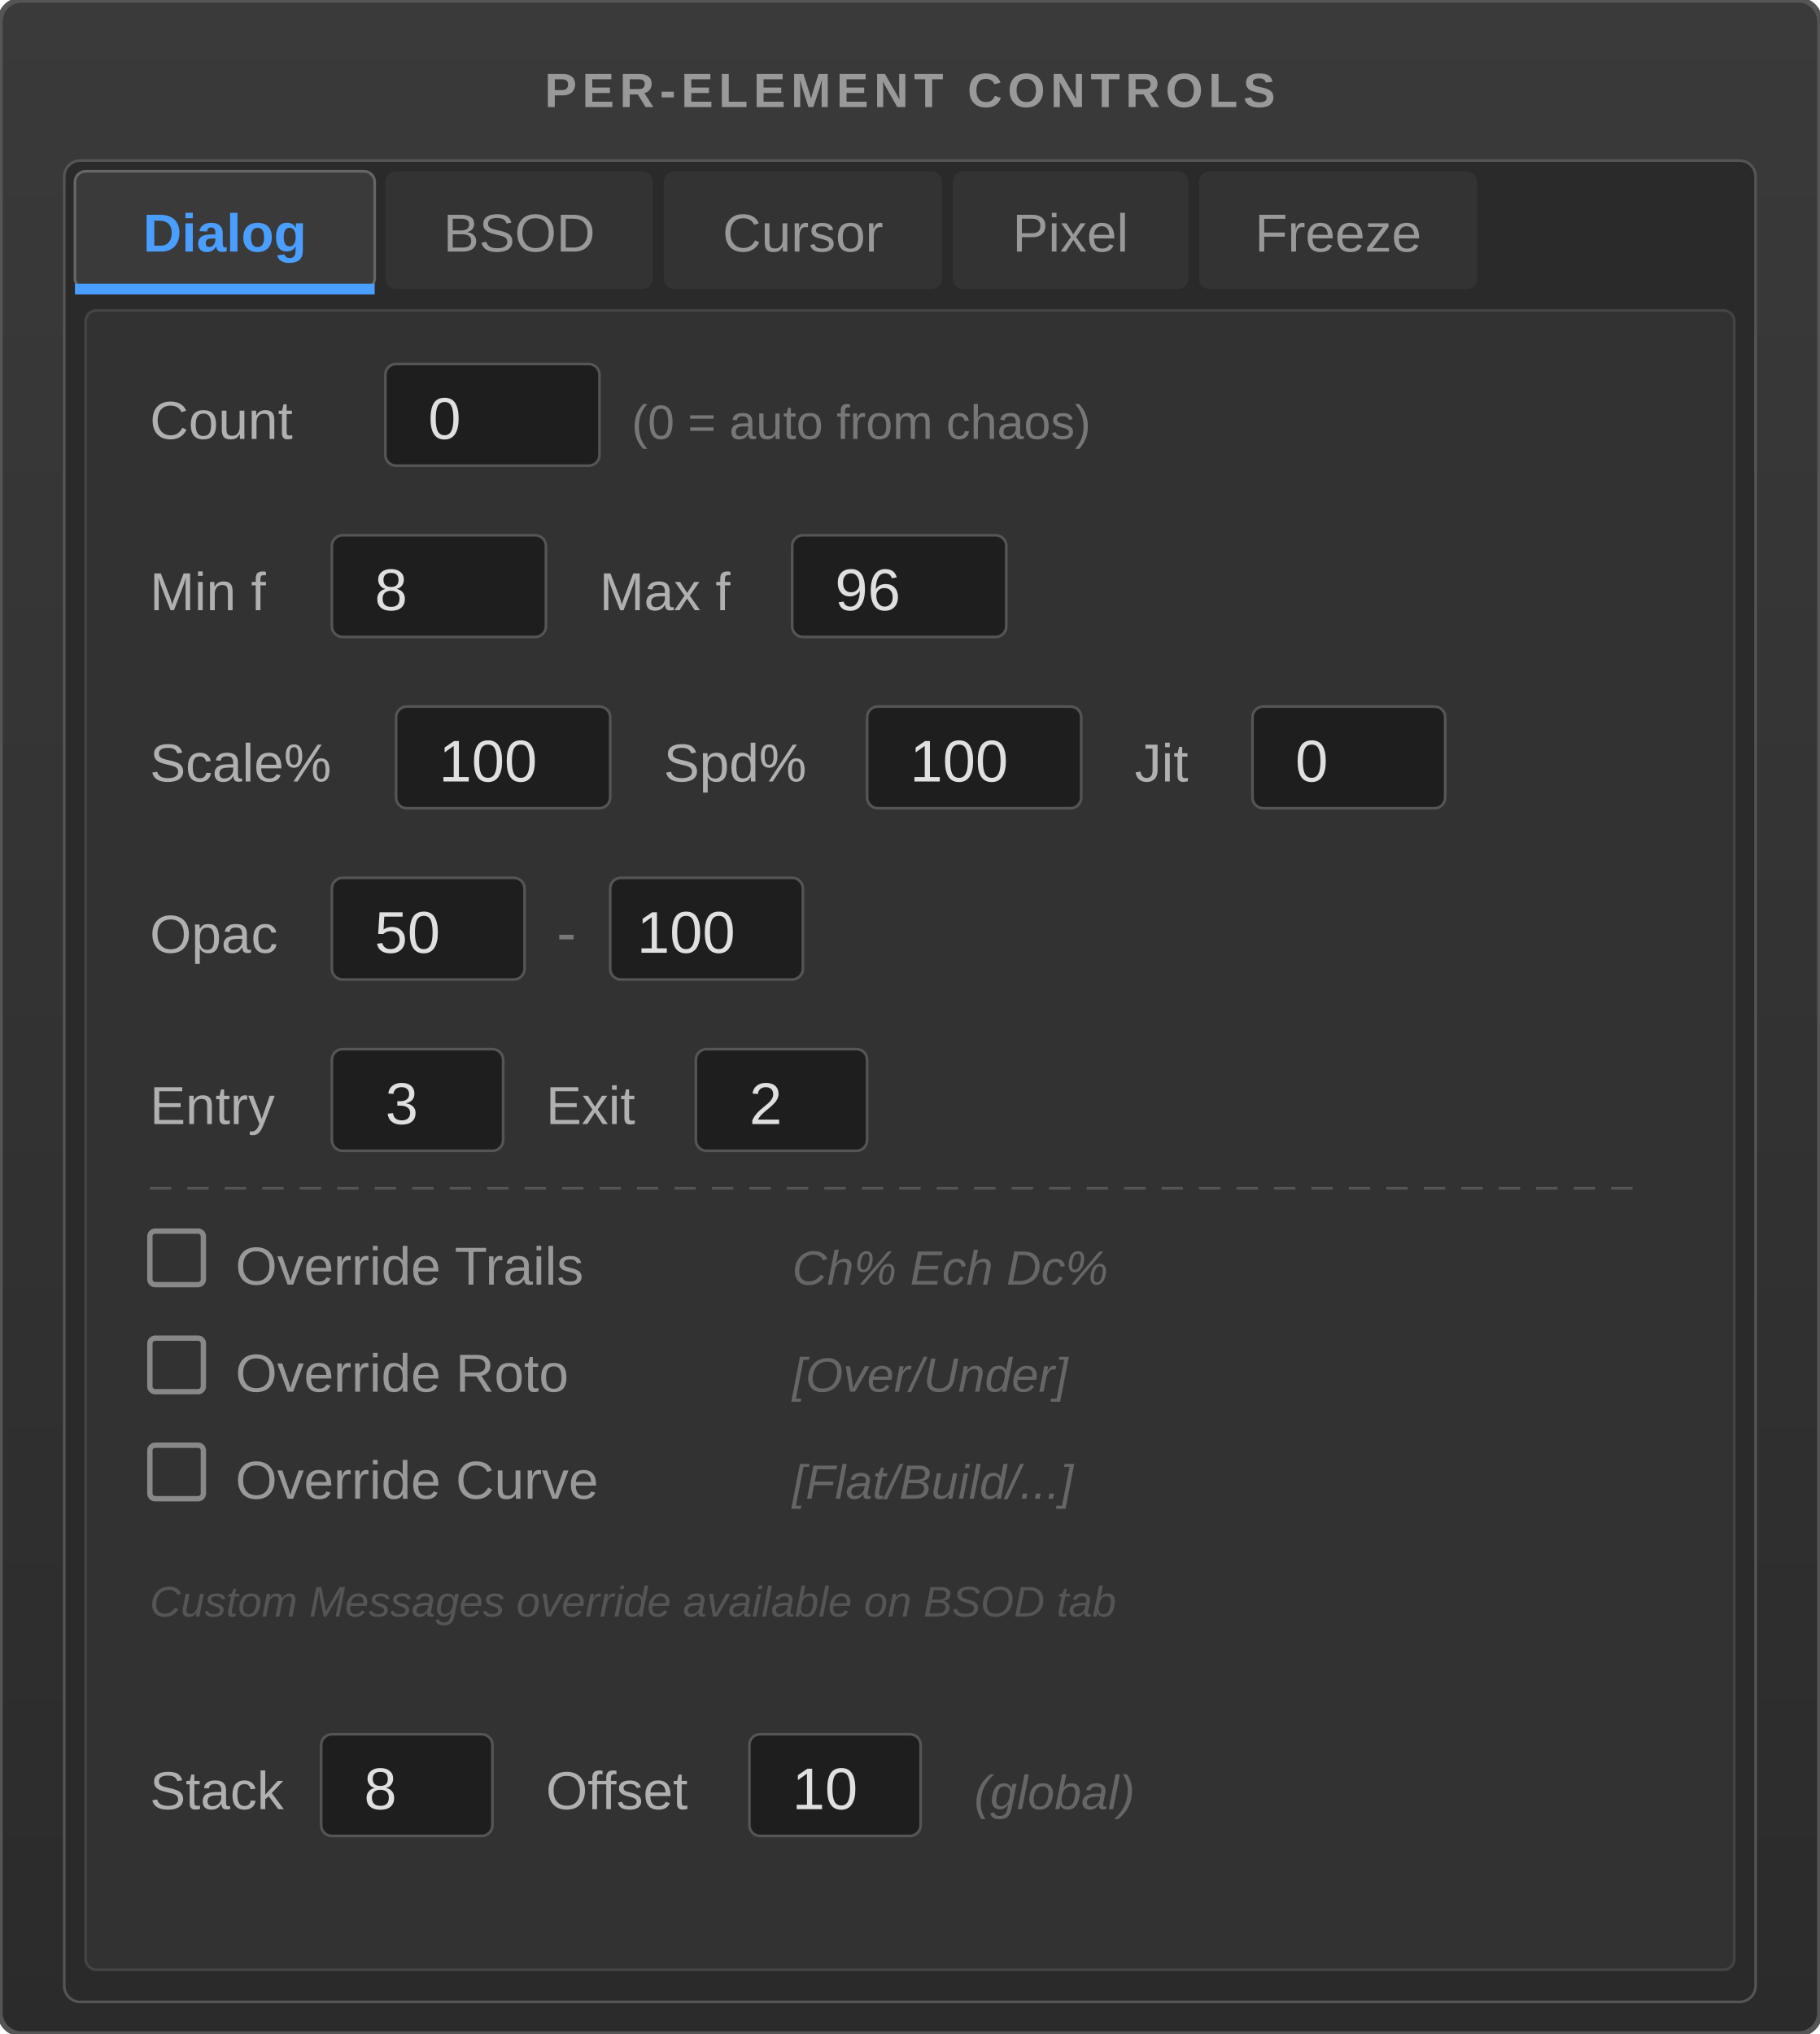
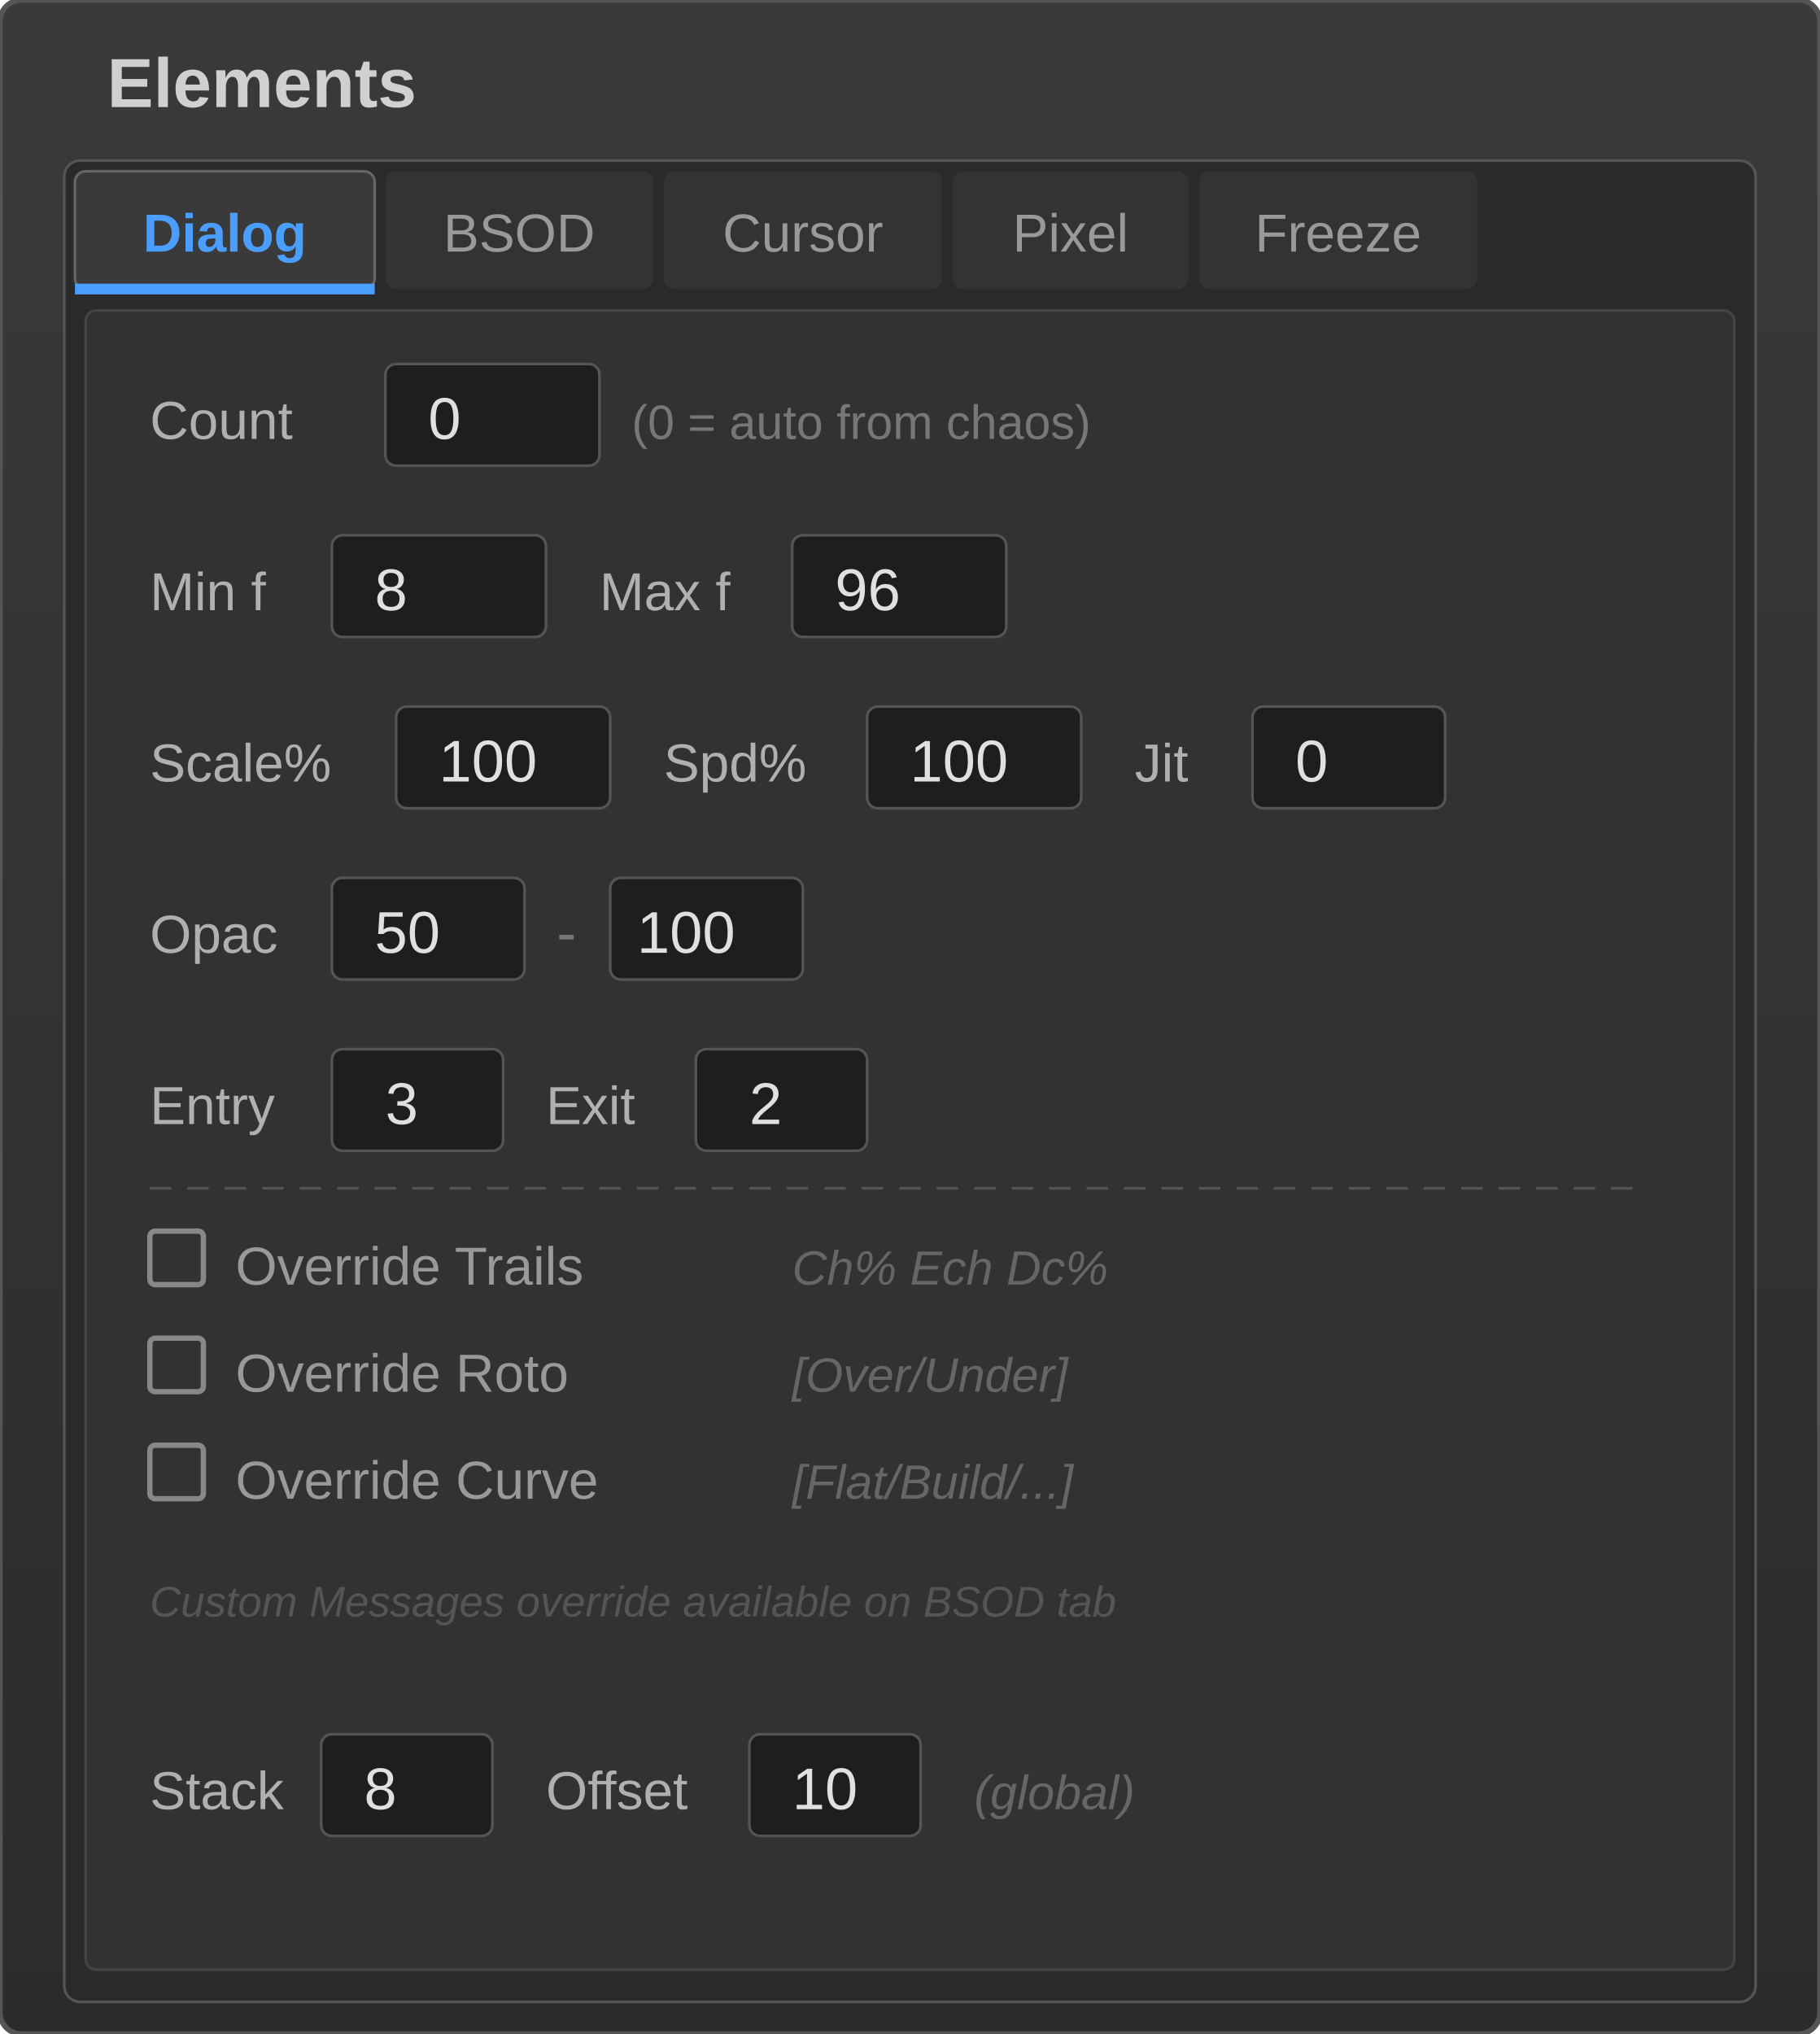
<svg xmlns="http://www.w3.org/2000/svg" width="340" height="380" font-family="Segoe UI, Arial, sans-serif" font-size="11">
  <defs>
    <linearGradient id="panelBg2" x1="0" y1="0" x2="0" y2="1">
      <stop offset="0%" stop-color="#3a3a3a" />
      <stop offset="100%" stop-color="#2b2b2b" />
    </linearGradient>
  </defs>
  <rect width="340" height="380" rx="4" fill="url(#panelBg2)" stroke="#555" stroke-width="1" />
-   <text x="170" y="20" text-anchor="middle" fill="#999" font-size="9" font-weight="bold" letter-spacing="1">PER-ELEMENT CONTROLS</text>
+   <text x="20" y="20" fill="#d0d0d0" font-size="13" font-weight="bold">Elements</text>
  <rect x="12" y="30" width="316" height="344" rx="3" fill="#2a2a2a" stroke="#555" stroke-width="0.5" />
  <rect x="14" y="32" width="56" height="22" rx="2" fill="#3a3a3a" stroke="#666" stroke-width="0.5" />
  <text x="42" y="47" text-anchor="middle" fill="#4a9eff" font-size="10" font-weight="bold">Dialog</text>
  <rect x="72" y="32" width="50" height="22" rx="2" fill="#333" />
  <text x="97" y="47" text-anchor="middle" fill="#999" font-size="10">BSOD</text>
  <rect x="124" y="32" width="52" height="22" rx="2" fill="#333" />
  <text x="150" y="47" text-anchor="middle" fill="#999" font-size="10">Cursor</text>
  <rect x="178" y="32" width="44" height="22" rx="2" fill="#333" />
  <text x="200" y="47" text-anchor="middle" fill="#999" font-size="10">Pixel</text>
  <rect x="224" y="32" width="52" height="22" rx="2" fill="#333" />
  <text x="250" y="47" text-anchor="middle" fill="#999" font-size="10">Freeze</text>
  <rect x="14" y="53" width="56" height="2" fill="#4a9eff" />
  <rect x="16" y="58" width="308" height="310" rx="2" fill="#323232" stroke="#444" stroke-width="0.5" />
  <text x="28" y="82" fill="#b0b0b0" font-size="10">Count</text>
  <rect x="72" y="68" width="40" height="19" rx="2" fill="#1e1e1e" stroke="#555" stroke-width="0.5" />
  <text x="80" y="82" fill="#e0e0e0" font-size="11">0</text>
  <text x="118" y="82" fill="#777" font-size="9">(0 = auto from chaos)</text>
  <text x="28" y="114" fill="#b0b0b0" font-size="10">Min f</text>
  <rect x="62" y="100" width="40" height="19" rx="2" fill="#1e1e1e" stroke="#555" stroke-width="0.5" />
  <text x="70" y="114" fill="#e0e0e0" font-size="11">8</text>
  <text x="112" y="114" fill="#b0b0b0" font-size="10">Max f</text>
  <rect x="148" y="100" width="40" height="19" rx="2" fill="#1e1e1e" stroke="#555" stroke-width="0.5" />
  <text x="156" y="114" fill="#e0e0e0" font-size="11">96</text>
  <text x="28" y="146" fill="#b0b0b0" font-size="10">Scale%</text>
  <rect x="74" y="132" width="40" height="19" rx="2" fill="#1e1e1e" stroke="#555" stroke-width="0.5" />
  <text x="82" y="146" fill="#e0e0e0" font-size="11">100</text>
  <text x="124" y="146" fill="#b0b0b0" font-size="10">Spd%</text>
  <rect x="162" y="132" width="40" height="19" rx="2" fill="#1e1e1e" stroke="#555" stroke-width="0.5" />
  <text x="170" y="146" fill="#e0e0e0" font-size="11">100</text>
  <text x="212" y="146" fill="#b0b0b0" font-size="10">Jit</text>
  <rect x="234" y="132" width="36" height="19" rx="2" fill="#1e1e1e" stroke="#555" stroke-width="0.5" />
  <text x="242" y="146" fill="#e0e0e0" font-size="11">0</text>
  <text x="28" y="178" fill="#b0b0b0" font-size="10">Opac</text>
  <rect x="62" y="164" width="36" height="19" rx="2" fill="#1e1e1e" stroke="#555" stroke-width="0.5" />
  <text x="70" y="178" fill="#e0e0e0" font-size="11">50</text>
  <text x="104" y="178" fill="#777" font-size="11">-</text>
  <rect x="114" y="164" width="36" height="19" rx="2" fill="#1e1e1e" stroke="#555" stroke-width="0.5" />
  <text x="119" y="178" fill="#e0e0e0" font-size="11">100</text>
  <text x="28" y="210" fill="#b0b0b0" font-size="10">Entry</text>
  <rect x="62" y="196" width="32" height="19" rx="2" fill="#1e1e1e" stroke="#555" stroke-width="0.5" />
  <text x="72" y="210" fill="#e0e0e0" font-size="11">3</text>
  <text x="102" y="210" fill="#b0b0b0" font-size="10">Exit</text>
  <rect x="130" y="196" width="32" height="19" rx="2" fill="#1e1e1e" stroke="#555" stroke-width="0.5" />
  <text x="140" y="210" fill="#e0e0e0" font-size="11">2</text>
  <line x1="28" y1="222" x2="308" y2="222" stroke="#555" stroke-width="0.5" stroke-dasharray="4,3" />
  <rect x="28" y="230" width="10" height="10" rx="1" fill="none" stroke="#888" stroke-width="1" />
  <text x="44" y="240" fill="#999" font-size="10">Override Trails</text>
  <text x="148" y="240" fill="#666" font-size="9" font-style="italic">Ch% Ech Dc%</text>
  <rect x="28" y="250" width="10" height="10" rx="1" fill="none" stroke="#888" stroke-width="1" />
  <text x="44" y="260" fill="#999" font-size="10">Override Roto</text>
  <text x="148" y="260" fill="#666" font-size="9" font-style="italic">[Over/Under]</text>
  <rect x="28" y="270" width="10" height="10" rx="1" fill="none" stroke="#888" stroke-width="1" />
  <text x="44" y="280" fill="#999" font-size="10">Override Curve</text>
  <text x="148" y="280" fill="#666" font-size="9" font-style="italic">[Flat/Build/...]</text>
  <text x="28" y="302" fill="#555" font-size="8" font-style="italic">Custom Messages override available on BSOD tab</text>
  <text x="28" y="338" fill="#b0b0b0" font-size="10">Stack</text>
  <rect x="60" y="324" width="32" height="19" rx="2" fill="#1e1e1e" stroke="#555" stroke-width="0.5" />
  <text x="68" y="338" fill="#e0e0e0" font-size="11">8</text>
  <text x="102" y="338" fill="#b0b0b0" font-size="10">Offset</text>
  <rect x="140" y="324" width="32" height="19" rx="2" fill="#1e1e1e" stroke="#555" stroke-width="0.5" />
  <text x="148" y="338" fill="#e0e0e0" font-size="11">10</text>
  <text x="182" y="338" fill="#666" font-size="9" font-style="italic">(global)</text>
</svg>
